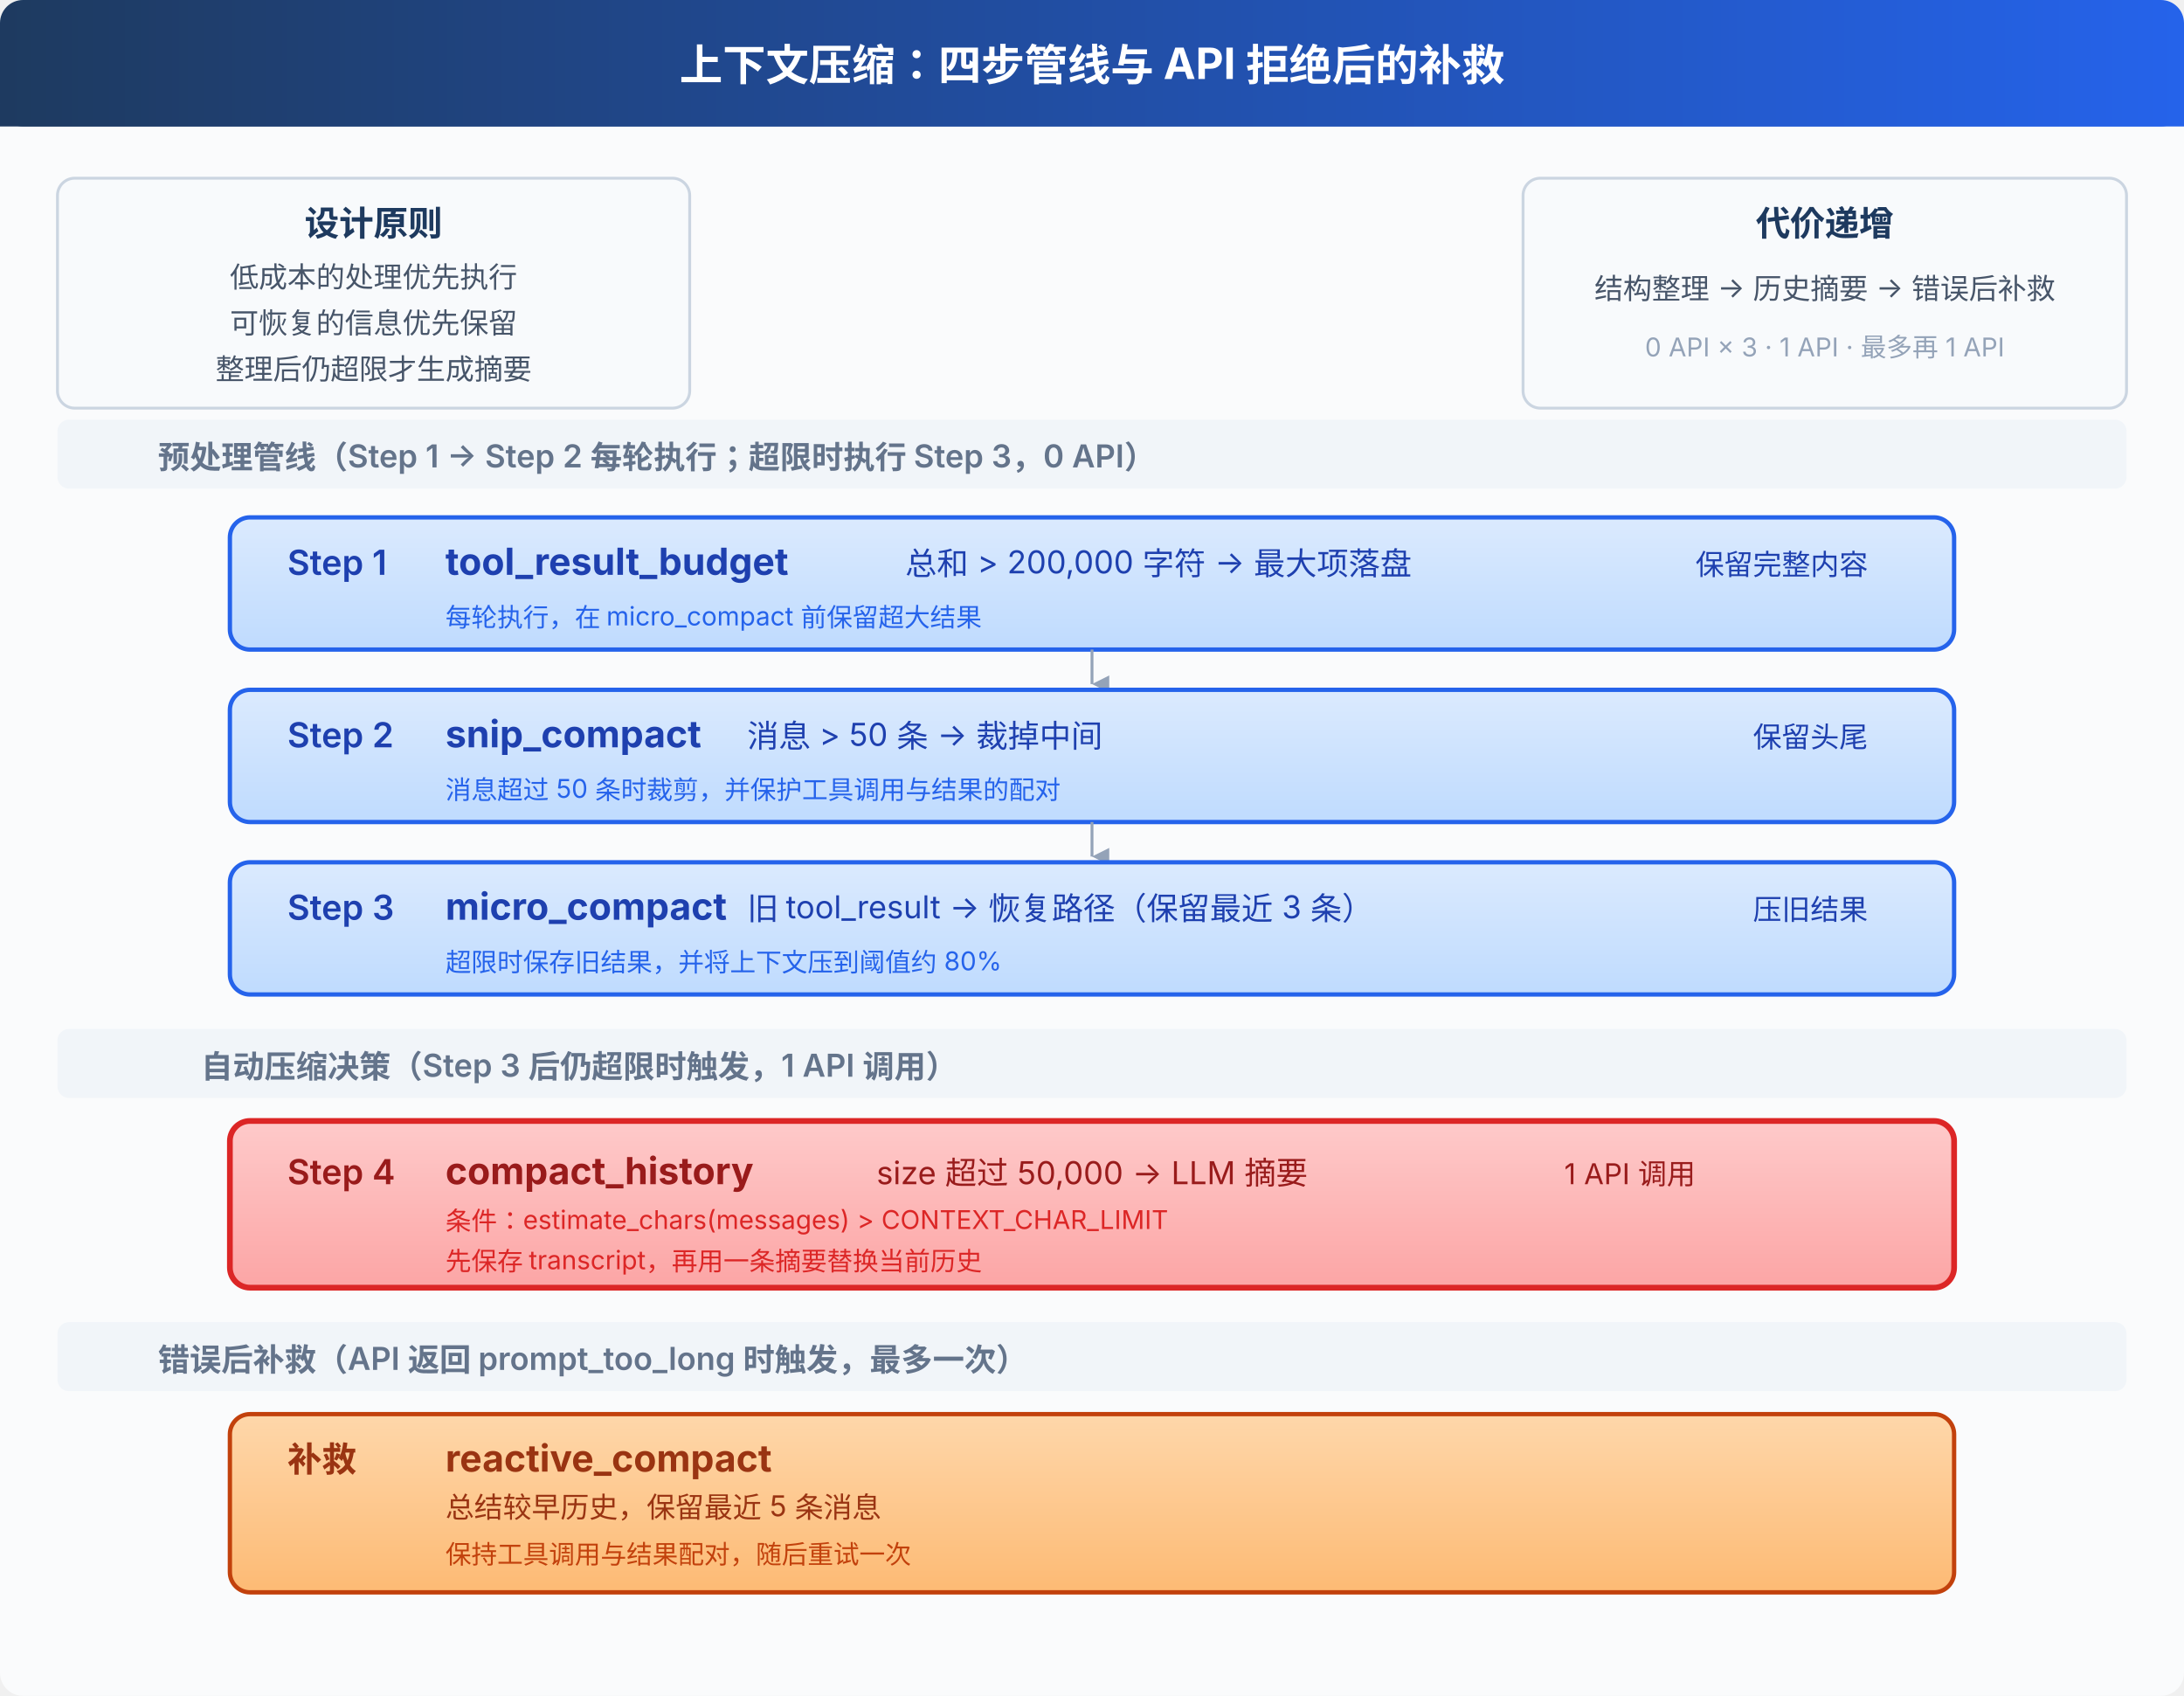
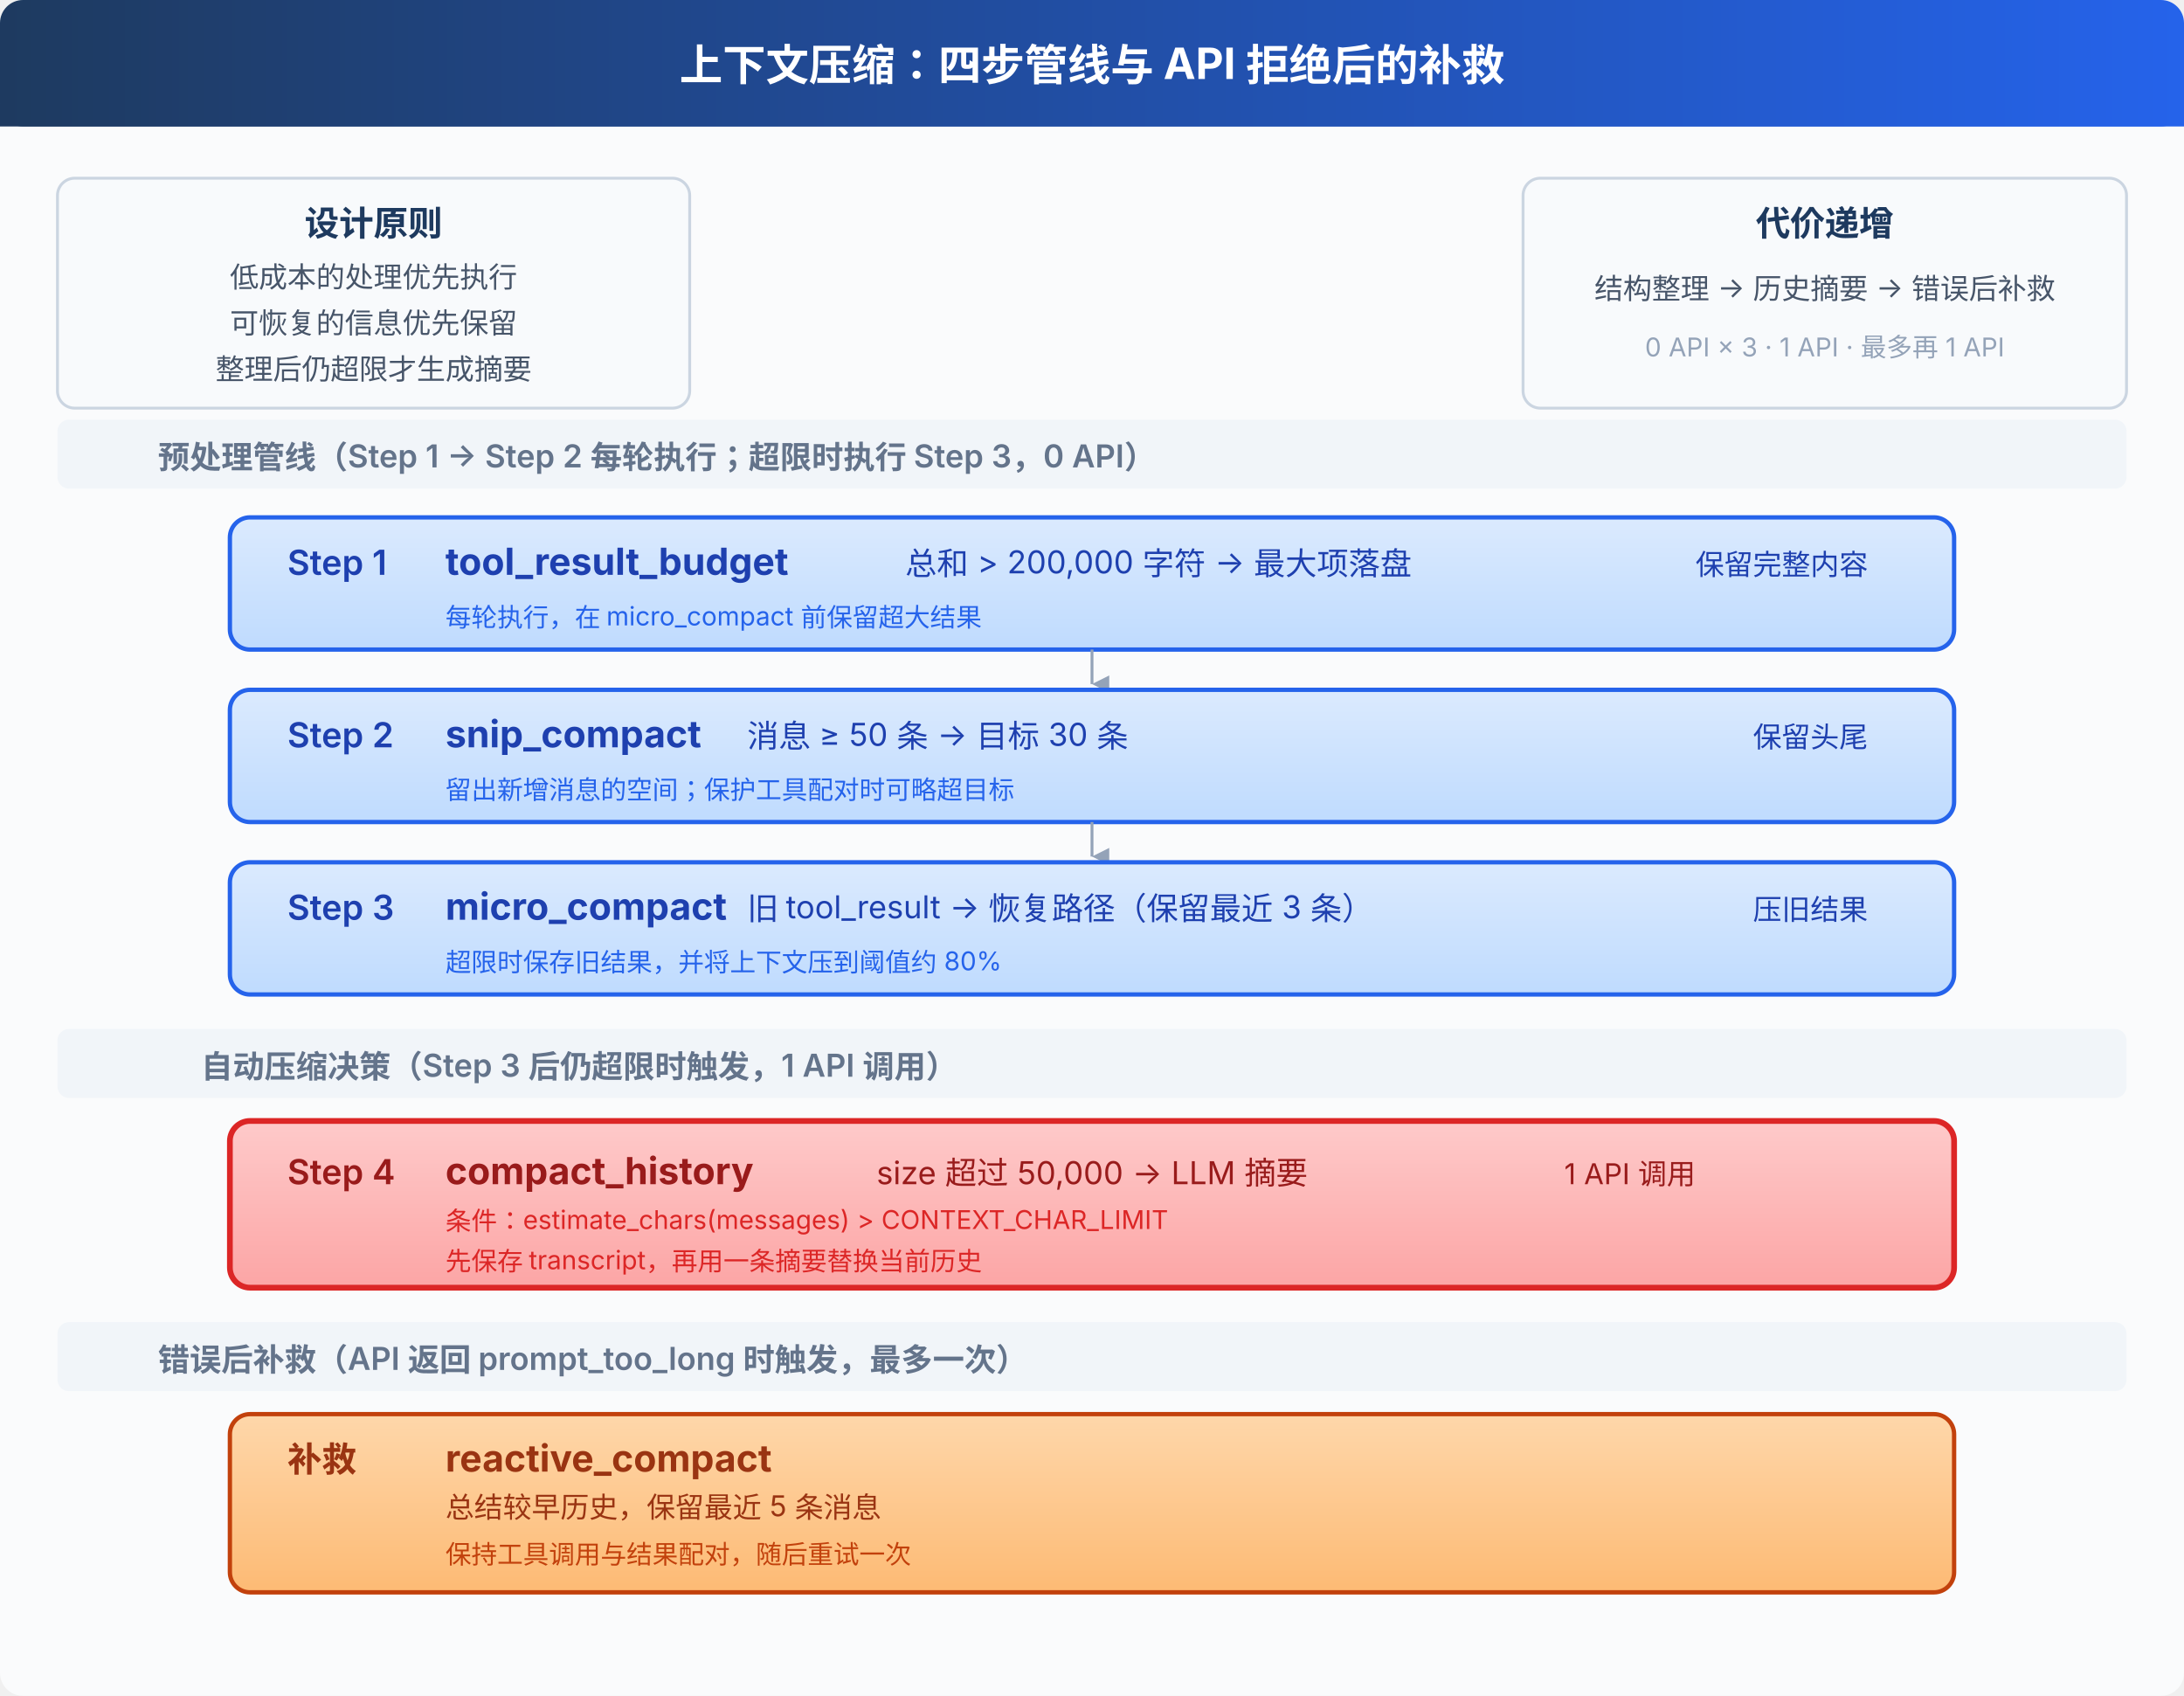
<svg xmlns="http://www.w3.org/2000/svg" viewBox="0 0 760 590" font-family="system-ui, -apple-system, sans-serif">
  <defs>
    <linearGradient id="header" x1="0" y1="0" x2="1" y2="0">
      <stop offset="0%" stop-color="#1e3a5f" />
      <stop offset="100%" stop-color="#2563eb" />
    </linearGradient>
    <linearGradient id="pre" x1="0" y1="0" x2="0" y2="1">
      <stop offset="0%" stop-color="#dbeafe" />
      <stop offset="100%" stop-color="#bfdbfe" />
    </linearGradient>
    <linearGradient id="auto" x1="0" y1="0" x2="0" y2="1">
      <stop offset="0%" stop-color="#fecaca" />
      <stop offset="100%" stop-color="#fca5a5" />
    </linearGradient>
    <linearGradient id="emergency" x1="0" y1="0" x2="0" y2="1">
      <stop offset="0%" stop-color="#fed7aa" />
      <stop offset="100%" stop-color="#fdba74" />
    </linearGradient>
    <marker id="arrow-d" viewBox="0 0 10 10" refX="5" refY="10" markerWidth="6" markerHeight="6" orient="auto">
      <path d="M 0 0 L 5 10 L 10 0 z" fill="#94a3b8" />
    </marker>
  </defs>
  <rect width="760" height="590" fill="#fafbfc" rx="8" />
  <rect x="0" y="0" width="760" height="44" fill="url(#header)" rx="8" />
  <rect x="0" y="36" width="760" height="8" fill="url(#header)" />
  <text x="380" y="28" fill="#fff" font-size="15" font-weight="700" text-anchor="middle">上下文压缩：四步管线与 API 拒绝后的补救</text>
  <rect x="20" y="62" width="220" height="80" rx="6" fill="#f8fafc" stroke="#cbd5e1" stroke-width="1" />
  <text x="130" y="82" fill="#1e3a5f" font-size="12" font-weight="700" text-anchor="middle">设计原则</text>
  <text x="130" y="100" fill="#475569" font-size="10" text-anchor="middle">低成本的处理优先执行</text>
  <text x="130" y="116" fill="#475569" font-size="10" text-anchor="middle">可恢复的信息优先保留</text>
  <text x="130" y="132" fill="#475569" font-size="10" text-anchor="middle">整理后仍超限才生成摘要</text>
  <rect x="530" y="62" width="210" height="80" rx="6" fill="#f8fafc" stroke="#cbd5e1" stroke-width="1" />
  <text x="635" y="82" fill="#1e3a5f" font-size="12" font-weight="700" text-anchor="middle">代价递增</text>
  <text x="635" y="104" fill="#475569" font-size="10" text-anchor="middle">结构整理 → 历史摘要 → 错误后补救</text>
  <text x="635" y="124" fill="#94a3b8" font-size="9" text-anchor="middle">0 API × 3 · 1 API · 最多再 1 API</text>
  <rect x="20" y="146" width="720" height="24" rx="4" fill="#f1f5f9" />
  <text x="55" y="163" fill="#64748b" font-size="11" font-weight="600">预处理管线（Step 1 → Step 2 每轮执行；超限时执行 Step 3，0 API）</text>
  <rect x="80" y="180" width="600" height="46" rx="7" fill="url(#pre)" stroke="#2563eb" stroke-width="1.5" />
  <text x="100" y="200" fill="#1e40af" font-size="12" font-weight="600">Step 1</text>
  <text x="155" y="200" fill="#1e40af" font-size="13" font-weight="700">tool_result_budget</text>
  <text x="315" y="200" fill="#1e40af" font-size="11">总和 &gt; 200,000 字符 → 最大项落盘</text>
  <text x="650" y="200" fill="#1e40af" font-size="10" text-anchor="end">保留完整内容</text>
  <text x="155" y="218" fill="#2563eb" font-size="9">每轮执行，在 micro_compact 前保留超大结果</text>
  <line x1="380" y1="226" x2="380" y2="238" stroke="#94a3b8" stroke-width="1" marker-end="url(#arrow-d)" />
  <rect x="80" y="240" width="600" height="46" rx="7" fill="url(#pre)" stroke="#2563eb" stroke-width="1.5" />
  <text x="100" y="260" fill="#1e40af" font-size="12" font-weight="600">Step 2</text>
  <text x="155" y="260" fill="#1e40af" font-size="13" font-weight="700">snip_compact</text>
-   <text x="260" y="260" fill="#1e40af" font-size="11">消息 &gt; 50 条 → 裁掉中间</text>
+   <text x="260" y="260" fill="#1e40af" font-size="11">消息 ≥ 50 条 → 目标 30 条</text>
  <text x="650" y="260" fill="#1e40af" font-size="10" text-anchor="end">保留头尾</text>
-   <text x="155" y="278" fill="#2563eb" font-size="9">消息超过 50 条时裁剪，并保护工具调用与结果的配对</text>
+   <text x="155" y="278" fill="#2563eb" font-size="9">留出新增消息的空间；保护工具配对时可略超目标</text>
  <line x1="380" y1="286" x2="380" y2="298" stroke="#94a3b8" stroke-width="1" marker-end="url(#arrow-d)" />
  <rect x="80" y="300" width="600" height="46" rx="7" fill="url(#pre)" stroke="#2563eb" stroke-width="1.5" />
  <text x="100" y="320" fill="#1e40af" font-size="12" font-weight="600">Step 3</text>
  <text x="155" y="320" fill="#1e40af" font-size="13" font-weight="700">micro_compact</text>
  <text x="260" y="320" fill="#1e40af" font-size="11">旧 tool_result → 恢复路径（保留最近 3 条）</text>
  <text x="650" y="320" fill="#1e40af" font-size="10" text-anchor="end">压旧结果</text>
  <text x="155" y="338" fill="#2563eb" font-size="9">超限时保存旧结果，并将上下文压到阈值约 80%</text>
  <rect x="20" y="358" width="720" height="24" rx="4" fill="#f1f5f9" />
  <text x="70" y="375" fill="#64748b" font-size="11" font-weight="600">自动压缩决策（Step 3 后仍超限时触发，1 API 调用）</text>
  <rect x="80" y="390" width="600" height="58" rx="7" fill="url(#auto)" stroke="#dc2626" stroke-width="2" />
  <text x="100" y="412" fill="#991b1b" font-size="12" font-weight="600">Step 4</text>
  <text x="155" y="412" fill="#991b1b" font-size="13" font-weight="700">compact_history</text>
  <text x="305" y="412" fill="#991b1b" font-size="11">size 超过 50,000 → LLM 摘要</text>
  <text x="590" y="412" fill="#991b1b" font-size="10" text-anchor="end">1 API 调用</text>
  <text x="155" y="428" fill="#dc2626" font-size="9">条件：estimate_chars(messages) &gt; CONTEXT_CHAR_LIMIT</text>
  <text x="155" y="442" fill="#dc2626" font-size="9">先保存 transcript，再用一条摘要替换当前历史</text>
  <rect x="20" y="460" width="720" height="24" rx="4" fill="#f1f5f9" />
  <text x="55" y="477" fill="#64748b" font-size="11" font-weight="600">错误后补救（API 返回 prompt_too_long 时触发，最多一次）</text>
  <rect x="80" y="492" width="600" height="62" rx="7" fill="url(#emergency)" stroke="#c2410c" stroke-width="1.5" />
  <text x="100" y="512" fill="#9a3412" font-size="12" font-weight="600">补救</text>
  <text x="155" y="512" fill="#9a3412" font-size="13" font-weight="700">reactive_compact</text>
  <text x="155" y="528" fill="#9a3412" font-size="10">总结较早历史，保留最近 5 条消息</text>
  <text x="155" y="544" fill="#c2410c" font-size="9">保持工具调用与结果配对，随后重试一次</text>
</svg>
